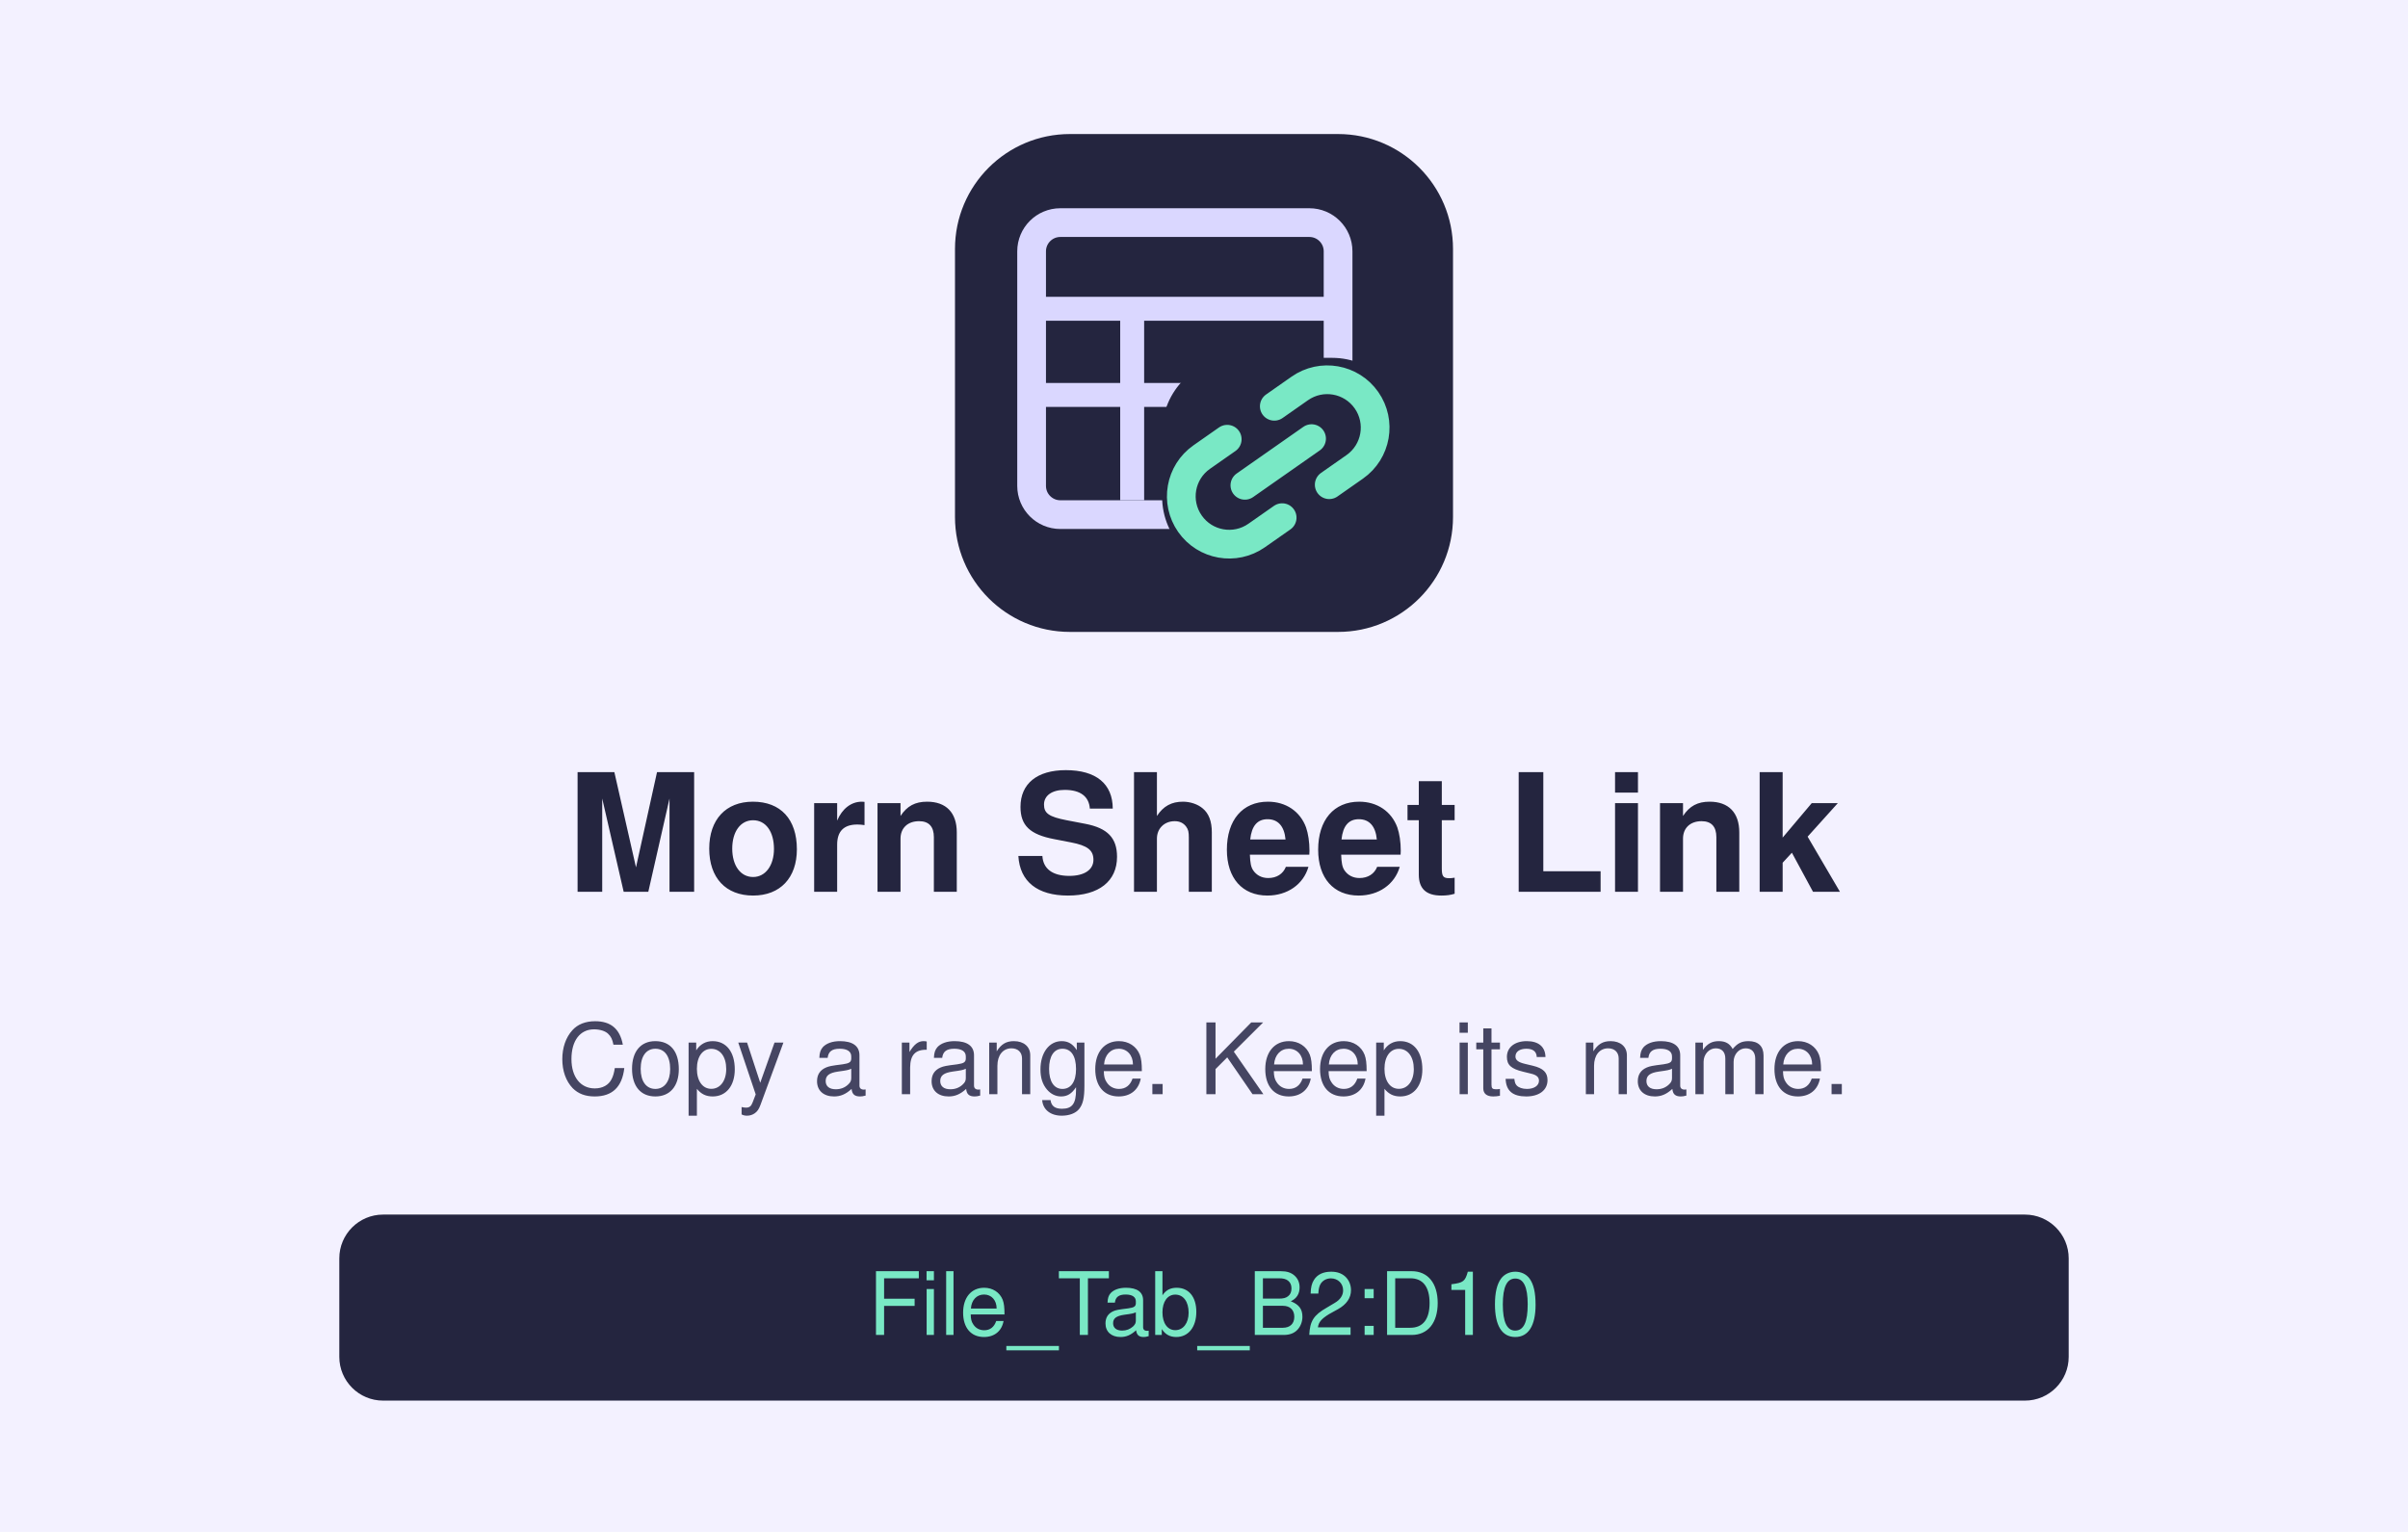
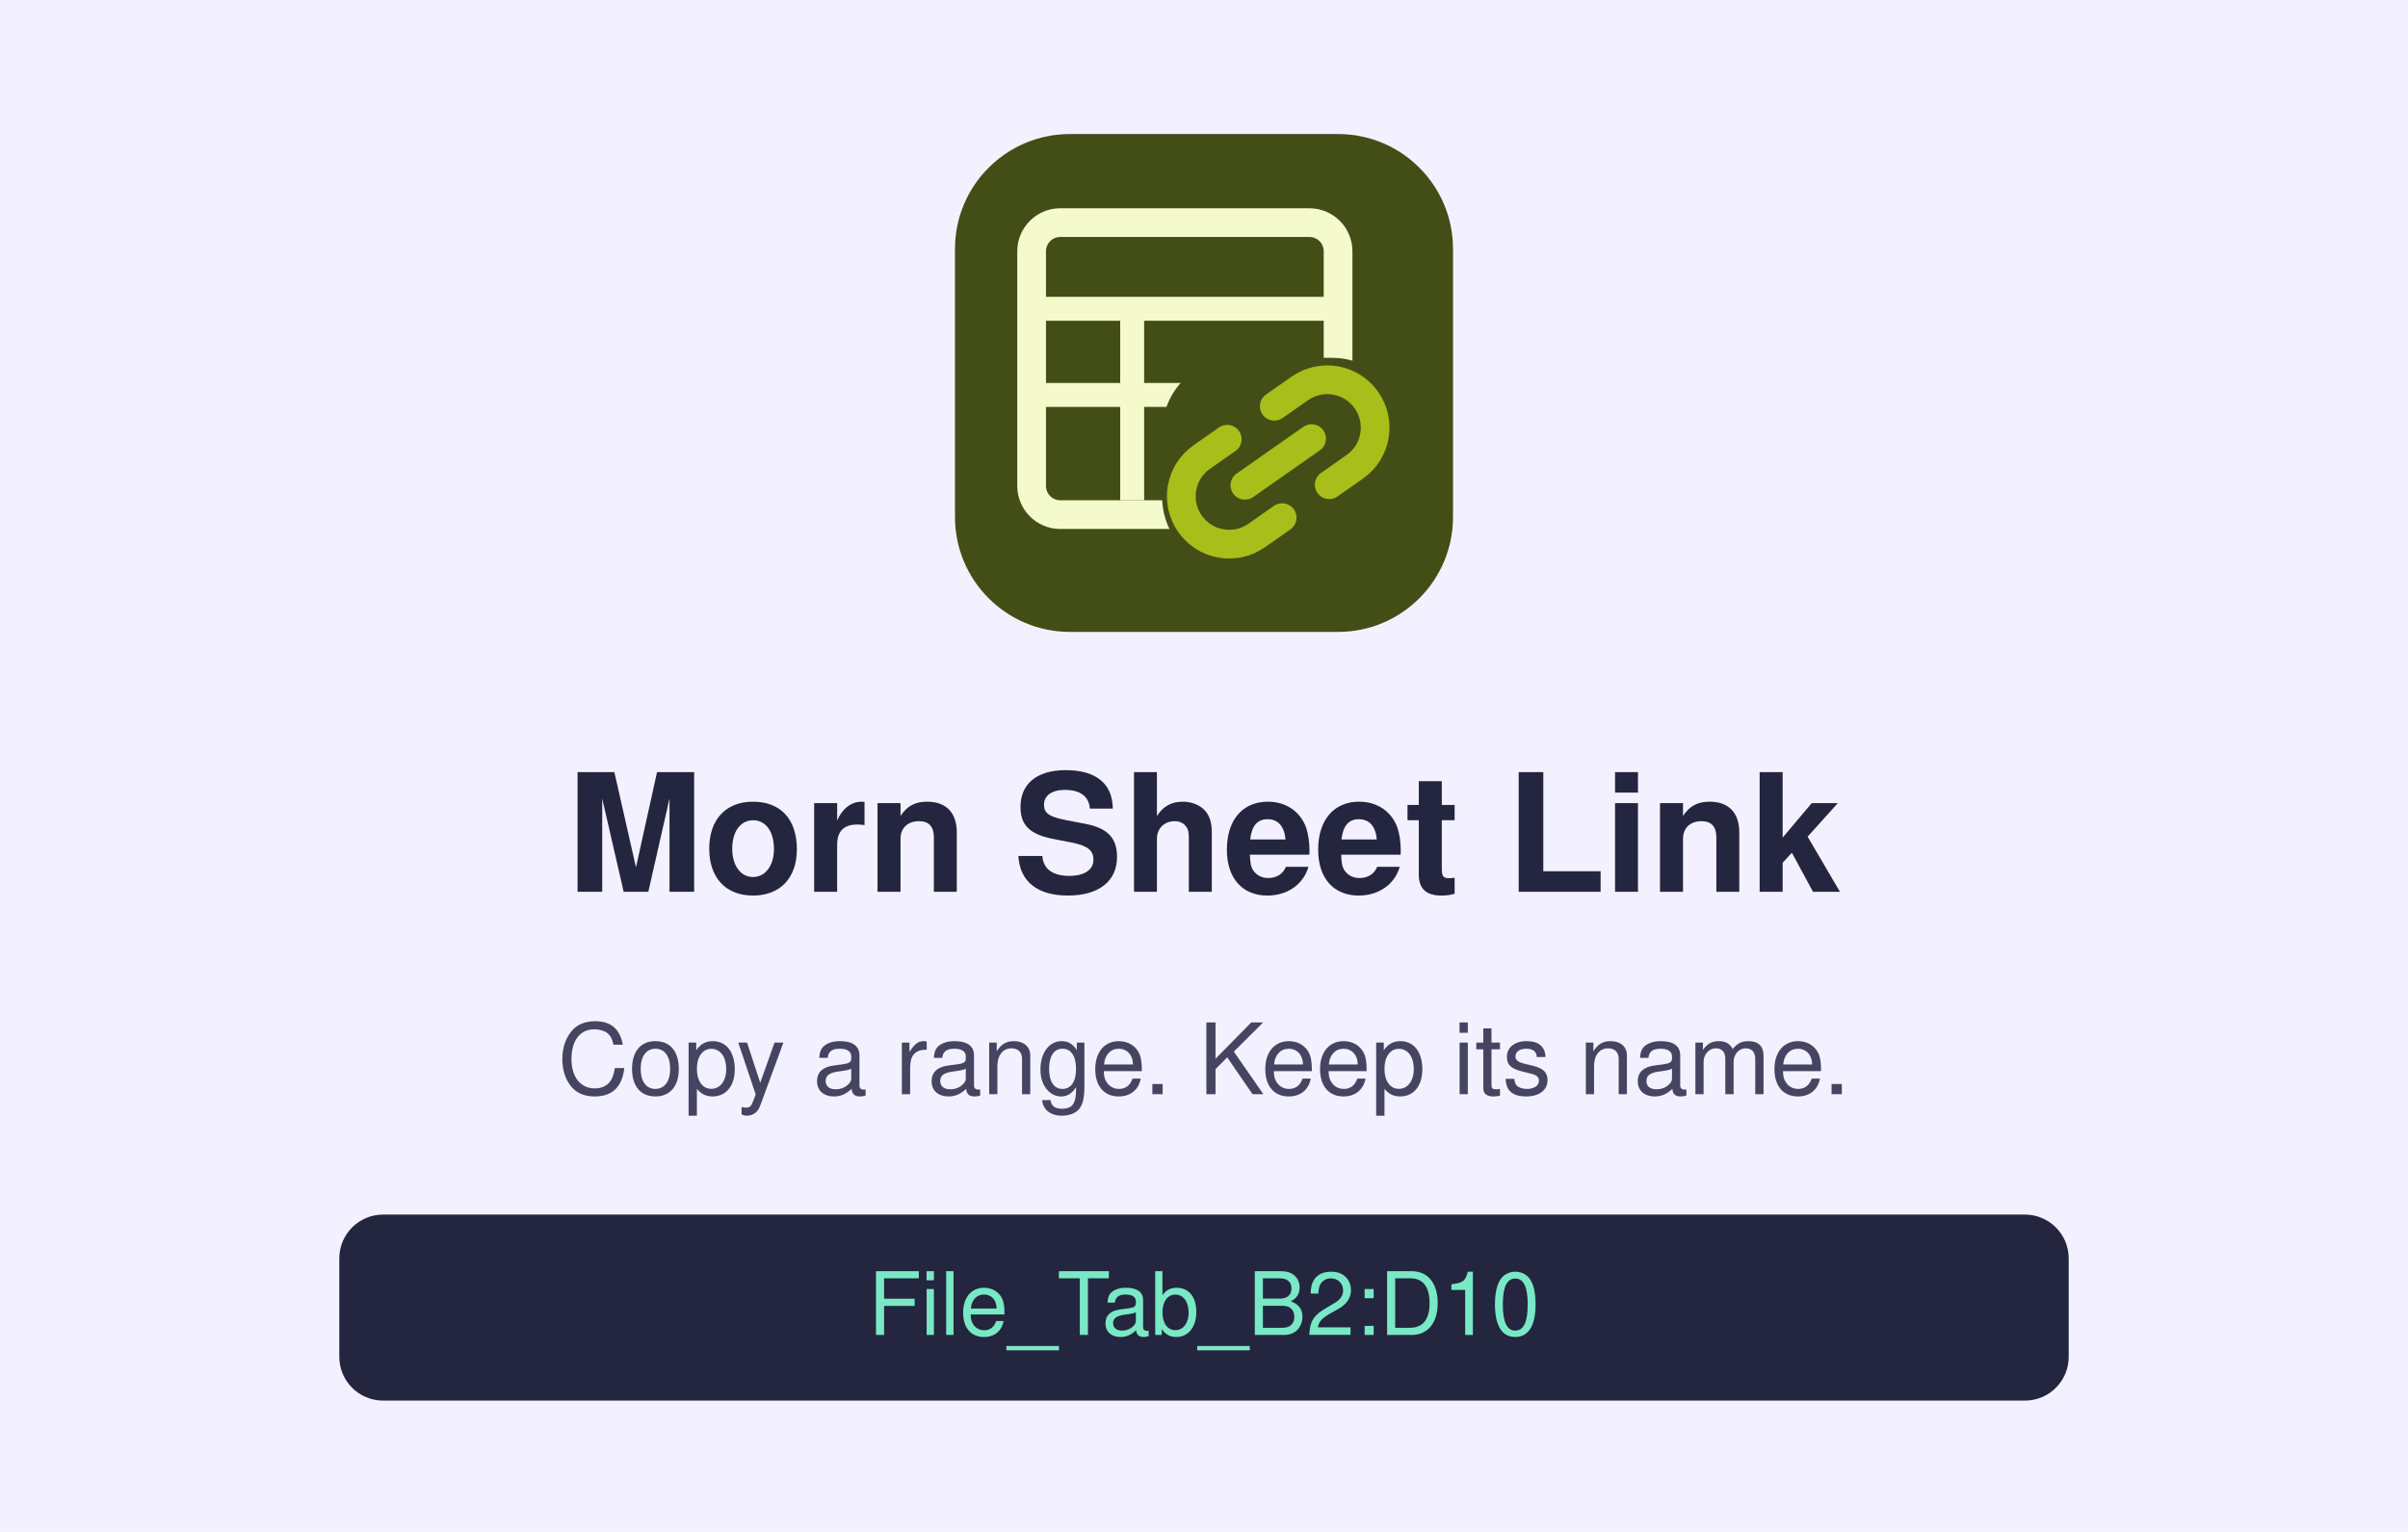
<svg xmlns="http://www.w3.org/2000/svg" width="440" height="280" viewBox="0 0 440 280">
  <rect width="440" height="280" fill="#f3f1ff" />
  <g transform="translate(164 14) scale(.21875)">
    <g id="Background">
-       <rect x="48" y="48" width="416" height="416" rx="96" fill="#24253f" />
+       <rect x="48" y="48" width="416" height="416" rx="96" fill="#424e16" />
    </g>
    <g id="Sheet" transform="translate(-8 6)">
-       <rect x="120" y="116" width="256" height="244" rx="24" fill="none" stroke="#dad7ff" stroke-width="24" />
-       <path d="M120 188h256M120 260h136M204 188v160" fill="none" stroke="#dad7ff" stroke-width="20" />
+       <rect x="120" y="116" width="256" height="244" rx="24" fill="none" stroke="#f5facc" stroke-width="24" />
+       <path d="M120 188h256M120 260h136M204 188v160" fill="none" stroke="#f5facc" stroke-width="20" />
    </g>
    <g id="Link-backing" transform="translate(-8 6)">
-       <rect x="229" y="229" width="204" height="178" rx="62" fill="#24253f" />
+       <rect x="229" y="229" width="204" height="178" rx="62" fill="#424e16" />
    </g>
    <g id="Link" transform="translate(-8 6)">
-       <g transform="rotate(-35 326 316)" fill="none" stroke="#79e8c5" stroke-width="24" stroke-linecap="round">
+       <g transform="rotate(-35 326 316)" fill="none" stroke="#a8be1a" stroke-width="24" stroke-linecap="round">
        <path d="M302 276h-26a40 40 0 0 0 0 80h26M350 276h26a40 40 0 0 1 0 80h-26M292 316h68" />
      </g>
    </g>
  </g>
  <text x="220" y="163" text-anchor="middle" font-family="Helvetica" font-weight="bold" font-size="30" fill="#24253f">Morn Sheet Link</text>
  <text x="220" y="200" text-anchor="middle" font-family="Helvetica" font-size="18" fill="#454562">Copy a range. Keep its name.</text>
  <rect x="62" y="222" width="316" height="34" rx="8" fill="#24253f" />
  <text x="220" y="244" text-anchor="middle" font-family="Helvetica" font-size="16" fill="#79e8c5">File_Tab_B2:D10</text>
</svg>
